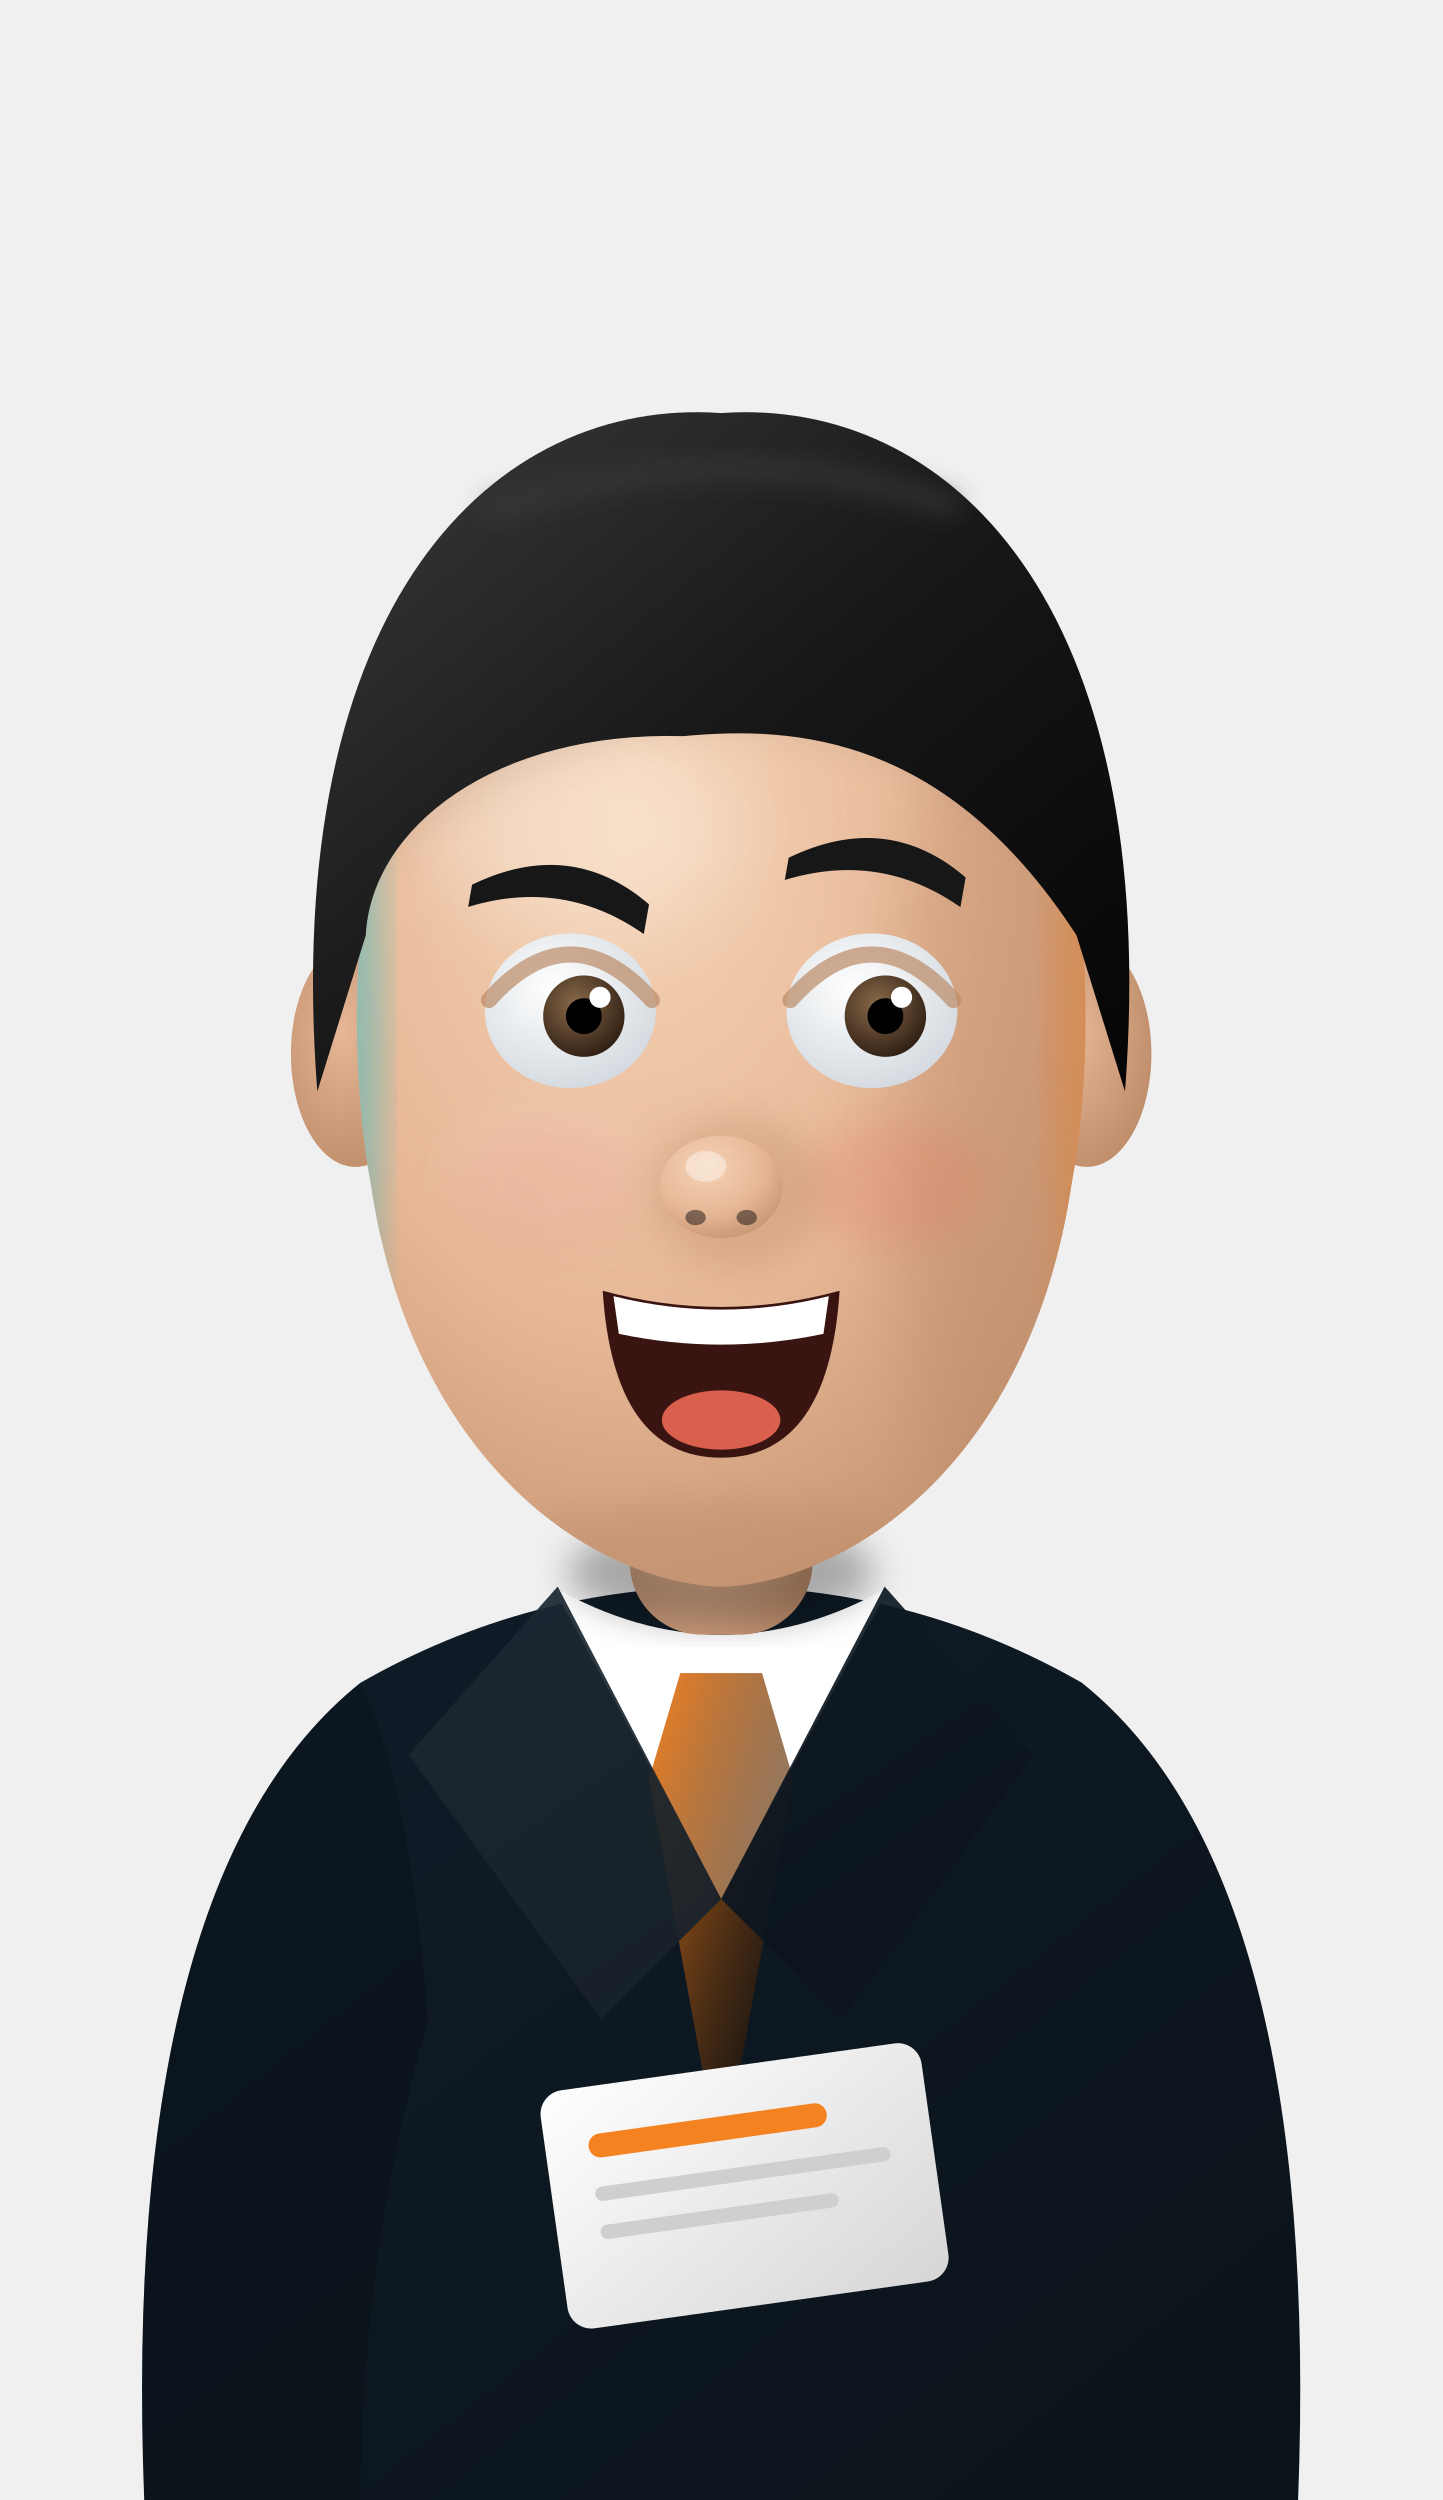
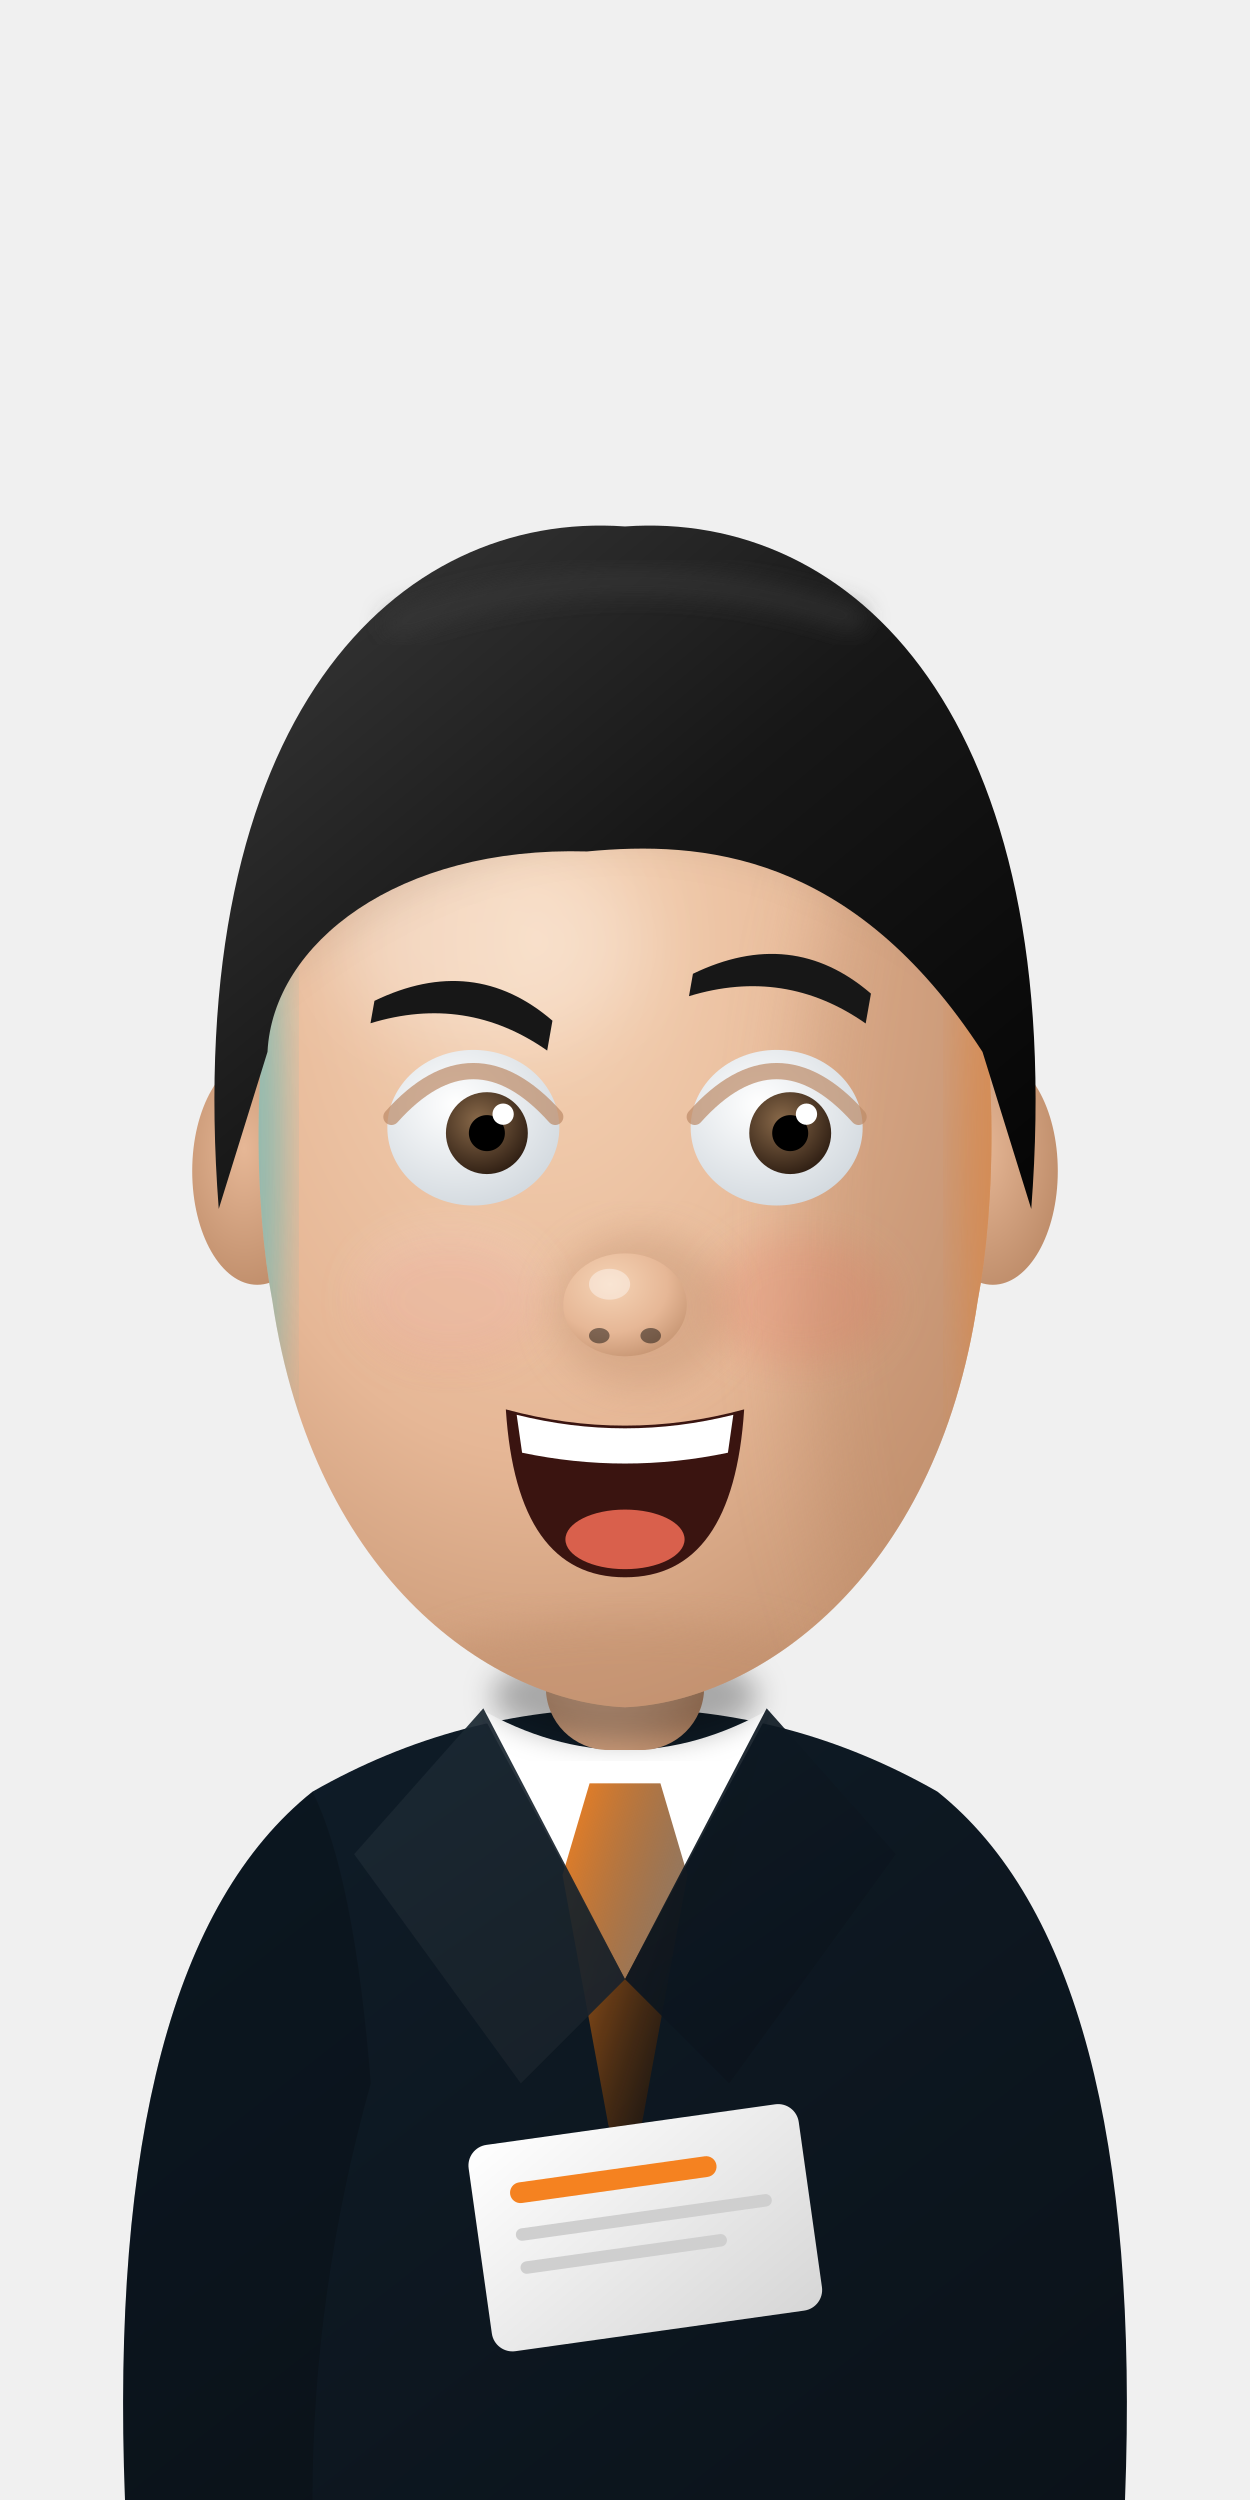
- <svg xmlns="http://www.w3.org/2000/svg" width="600" height="1040" viewBox="0 -140 600 1040">
+ <svg xmlns="http://www.w3.org/2000/svg" width="600" height="1200" viewBox="0 -300 600 1200">
  <defs>
    <radialGradient id="apresentador_skin" cx="38%" cy="30%" r="85%">
      <stop offset="0" stop-color="#F5D3B5" />
      <stop offset=".55" stop-color="#E6B796" />
      <stop offset="1" stop-color="#BC8A67" />
    </radialGradient>
    <radialGradient id="apresentador_ear" cx="40%" cy="40%" r="70%">
      <stop offset="0" stop-color="#E6B796" />
      <stop offset="1" stop-color="#BC8A67" />
    </radialGradient>
    <linearGradient id="apresentador_hair" x1="0" y1="0" x2="1" y2="1">
      <stop offset="0" stop-color="#3B3B3B" />
      <stop offset=".5" stop-color="#171717" />
      <stop offset="1" stop-color="#050505" />
    </linearGradient>
    <linearGradient id="apresentador_suit" x1="0" y1="0" x2="1" y2="1">
      <stop offset="0" stop-color="#0f1d29" />
      <stop offset="1" stop-color="#0b1219" />
    </linearGradient>
    <linearGradient id="apresentador_tie" x1="0" y1="0" x2="1" y2="1">
      <stop offset="0" stop-color="#F58220" />
      <stop offset="1" stop-color="#000" stop-opacity=".45" />
    </linearGradient>
    <radialGradient id="apresentador_eye" cx="40%" cy="35%" r="75%">
      <stop offset="0" stop-color="#fff" />
      <stop offset="1" stop-color="#cfd6dc" />
    </radialGradient>
    <radialGradient id="apresentador_iris" cx="40%" cy="35%" r="70%">
      <stop offset="0" stop-color="#8a6a4a" />
      <stop offset="1" stop-color="#2d1d12" />
    </radialGradient>
    <linearGradient id="apresentador_pap" x1="0" y1="0" x2="1" y2="1">
      <stop offset="0" stop-color="#fff" />
      <stop offset="1" stop-color="#d6d6d6" />
    </linearGradient>
    <linearGradient id="apresentador_pen" x1="0" y1="0" x2="0" y2="1">
      <stop offset="0" stop-color="#555" />
      <stop offset=".5" stop-color="#111" />
      <stop offset="1" stop-color="#000" />
    </linearGradient>
    <linearGradient id="apresentador_pasta" x1="0" y1="0" x2="1" y2="1">
      <stop offset="0" stop-color="#7a4a2a" />
      <stop offset="1" stop-color="#3b1d0d" />
    </linearGradient>
    <linearGradient id="apresentador_mic" x1="0" y1="0" x2="1" y2="0">
      <stop offset="0" stop-color="#999" />
      <stop offset=".5" stop-color="#eee" />
      <stop offset="1" stop-color="#555" />
    </linearGradient>
    <filter id="apresentador_bl" x="-20%" y="-20%" width="140%" height="140%">
      <feGaussianBlur stdDeviation="14" />
    </filter>
    <filter id="apresentador_bl2" x="-20%" y="-20%" width="140%" height="140%">
      <feGaussianBlur stdDeviation="7" />
    </filter>
    <filter id="apresentador_bl3" x="-20%" y="-50%" width="140%" height="200%">
      <feGaussianBlur stdDeviation="4" />
    </filter>
    <clipPath id="apresentador_hc">
      <path d="M300 100 C442.8 100 442.8 290 430.2 356 C414.8 460 347.74 504 300 506 C252.26 504 185.2 460 169.8 356 C157.2 290 157.2 100 300 100Z" />
    </clipPath>
  </defs>
  <ellipse cx="300" cy="884" rx="230" ry="16" fill="#000" opacity=".25" />
  <path d="M60 900 Q50 640 150 560 Q220 520 300 520 Q380 520 450 560 Q550 640 540 900Z" fill="url(#apresentador_suit)" />
  <path d="M60 900 Q50 640 150 560 Q170 600 178 700 Q150 800 150 900Z" fill="#000" opacity=".18" />
  <path d="M230 520 L300 650 L370 520 Q300 560 230 520Z" fill="#FFFFFF" />
  <path d="M230 520 L292 654 L250 600Z M370 520 L308 654 L350 600Z" fill="#000" opacity=".12" />
  <path d="M283 556 H317 L330 600 L308 720 L300 740 L292 720 L270 600Z" fill="url(#apresentador_tie)" />
  <path d="M232 520 L170 590 L250 700 L300 650Z M368 520 L430 590 L350 700 L300 650Z" fill="url(#apresentador_suit)" opacity=".92" />
  <path d="M232 520 L170 590 L250 700 L300 650Z" fill="#fff" opacity=".05" />
  <rect x="262" y="420" width="76" height="120" rx="30" fill="url(#apresentador_skin)" />
  <ellipse cx="300" cy="514" rx="64" ry="22" fill="#000" opacity=".3" filter="url(#apresentador_bl2)" />
-   <g transform="translate(300 500) scale(1.12) translate(-300 -488)">
+   <g transform="translate(300 500) scale(1.3) translate(-300 -491)">
    <ellipse cx="164.2" cy="308" rx="24" ry="42" fill="url(#apresentador_ear)" />
    <ellipse cx="435.8" cy="308" rx="24" ry="42" fill="url(#apresentador_ear)" />
    <path d="M300 100 C442.8 100 442.8 290 430.2 356 C414.8 460 347.74 504 300 506 C252.26 504 185.2 460 169.8 356 C157.2 290 157.2 100 300 100Z" fill="url(#apresentador_skin)" />
    <g clip-path="url(#apresentador_hc)">
      <ellipse cx="440" cy="300" rx="16" ry="160" fill="#F58220" opacity=".6" filter="url(#apresentador_bl2)" />
      <ellipse cx="160" cy="300" rx="14" ry="140" fill="#22BBCB" opacity=".45" filter="url(#apresentador_bl2)" />
      <ellipse cx="433" cy="330" rx="70" ry="200" fill="#BC8A67" opacity=".45" filter="url(#apresentador_bl)" />
      <ellipse cx="251" cy="224" rx="58.8" ry="40" fill="#fff" opacity=".28" filter="url(#apresentador_bl)" />
      <ellipse cx="235.6" cy="352" rx="34" ry="24" fill="#fff" opacity=".18" filter="url(#apresentador_bl2)" />
      <ellipse cx="364.4" cy="356" rx="34" ry="24" fill="#E0735F" opacity=".22" filter="url(#apresentador_bl2)" />
      <ellipse cx="235.6" cy="356" rx="34" ry="24" fill="#E0735F" opacity=".18" filter="url(#apresentador_bl2)" />
      <ellipse cx="300" cy="500" rx="84" ry="26" fill="#BC8A67" opacity=".4" filter="url(#apresentador_bl2)" />
      <path d="M150 240 Q300 110 450 240" fill="none" stroke="#000" stroke-width="22" opacity=".08" filter="url(#apresentador_bl2)" />
    </g>
    <g id="olhos">
      <ellipse cx="244" cy="292" rx="31.752" ry="28.728" fill="url(#apresentador_eye)" />
      <ellipse cx="356" cy="292" rx="31.752" ry="28.728" fill="url(#apresentador_eye)" />
      <circle cx="249" cy="294" r="15.12" fill="url(#apresentador_iris)" />
      <circle cx="361" cy="294" r="15.12" fill="url(#apresentador_iris)" />
      <circle cx="249" cy="294" r="6.653" fill="#000" />
      <circle cx="361" cy="294" r="6.653" fill="#000" />
      <circle cx="255" cy="287" r="3.931" fill="#fff" />
      <circle cx="367" cy="287" r="3.931" fill="#fff" />
      <path d="M213.76 288 Q244 254.2 274.24 288" fill="none" stroke="#BC8A67" stroke-width="6" stroke-linecap="round" opacity=".7" />
      <path d="M325.76 288 Q356 254.2 386.24 288" fill="none" stroke="#BC8A67" stroke-width="6" stroke-linecap="round" opacity=".7" />
    </g>
    <g id="sobrancelhas">
      <g transform="translate(241.2 244) rotate(10)">
        <path d="M-33 7 Q0 -16.8 33 2.8 L33 14 Q0 -1.4 -33 15.4Z" fill="#171717" />
      </g>
      <g transform="translate(358.8 234) rotate(10)">
        <path d="M-33 7 Q0 -16.8 33 2.8 L33 14 Q0 -1.4 -33 15.4Z" fill="#171717" />
      </g>
    </g>
    <g id="nariz" transform="translate(300 346) scale(0.95 0.95)">
      <ellipse cx="6" cy="14" rx="34" ry="30" fill="#BC8A67" opacity=".35" filter="url(#apresentador_bl2)" />
      <ellipse cx="0" cy="12" rx="24" ry="20" fill="url(#apresentador_skin)" />
      <ellipse cx="-6" cy="4" rx="8" ry="6" fill="#fff" opacity=".4" />
      <ellipse cx="-10" cy="24" rx="4" ry="3" fill="#000" opacity=".45" />
      <ellipse cx="10" cy="24" rx="4" ry="3" fill="#000" opacity=".45" />
    </g>
-     <g id="boca">
+     <g id="boca" transform="translate(300 400) scale(1 1) translate(-300 -400)">
      <path d="M256 396 Q300 408 344 396 Q340 458 300 458 Q260 458 256 396Z" fill="#3a1410" />
      <path d="M260 398 Q300 408 340 398 L338 412 Q300 420 262 412Z" fill="#fff" />
      <ellipse cx="300" cy="444" rx="22" ry="11" fill="#D9604C" />
    </g>
    <g id="cabelo">
      <path d="M150 322 C136 140 216 64 300 70 C384 64 464 140 450 322 L432 264 C384 190 328 186 286 190 C216 188 170 224 168 264Z" fill="url(#apresentador_hair)" />
      <path d="M216 106 Q300 76 384 104" fill="none" stroke="#3B3B3B" stroke-width="10" stroke-linecap="round" opacity=".5" filter="url(#apresentador_bl3)" />
    </g>
  </g>
  <g transform="translate(300 700)">
    <g transform="rotate(-8)">
      <rect x="-80" y="20" width="160" height="100" rx="10" fill="url(#apresentador_pap)" />
      <rect x="-62" y="40" width="100" height="10" rx="5" fill="#F58220" />
      <rect x="-62" y="62" width="124" height="6" rx="3" fill="#cfcfcf" />
      <rect x="-62" y="78" width="100" height="6" rx="3" fill="#cfcfcf" />
    </g>
  </g>
</svg>
